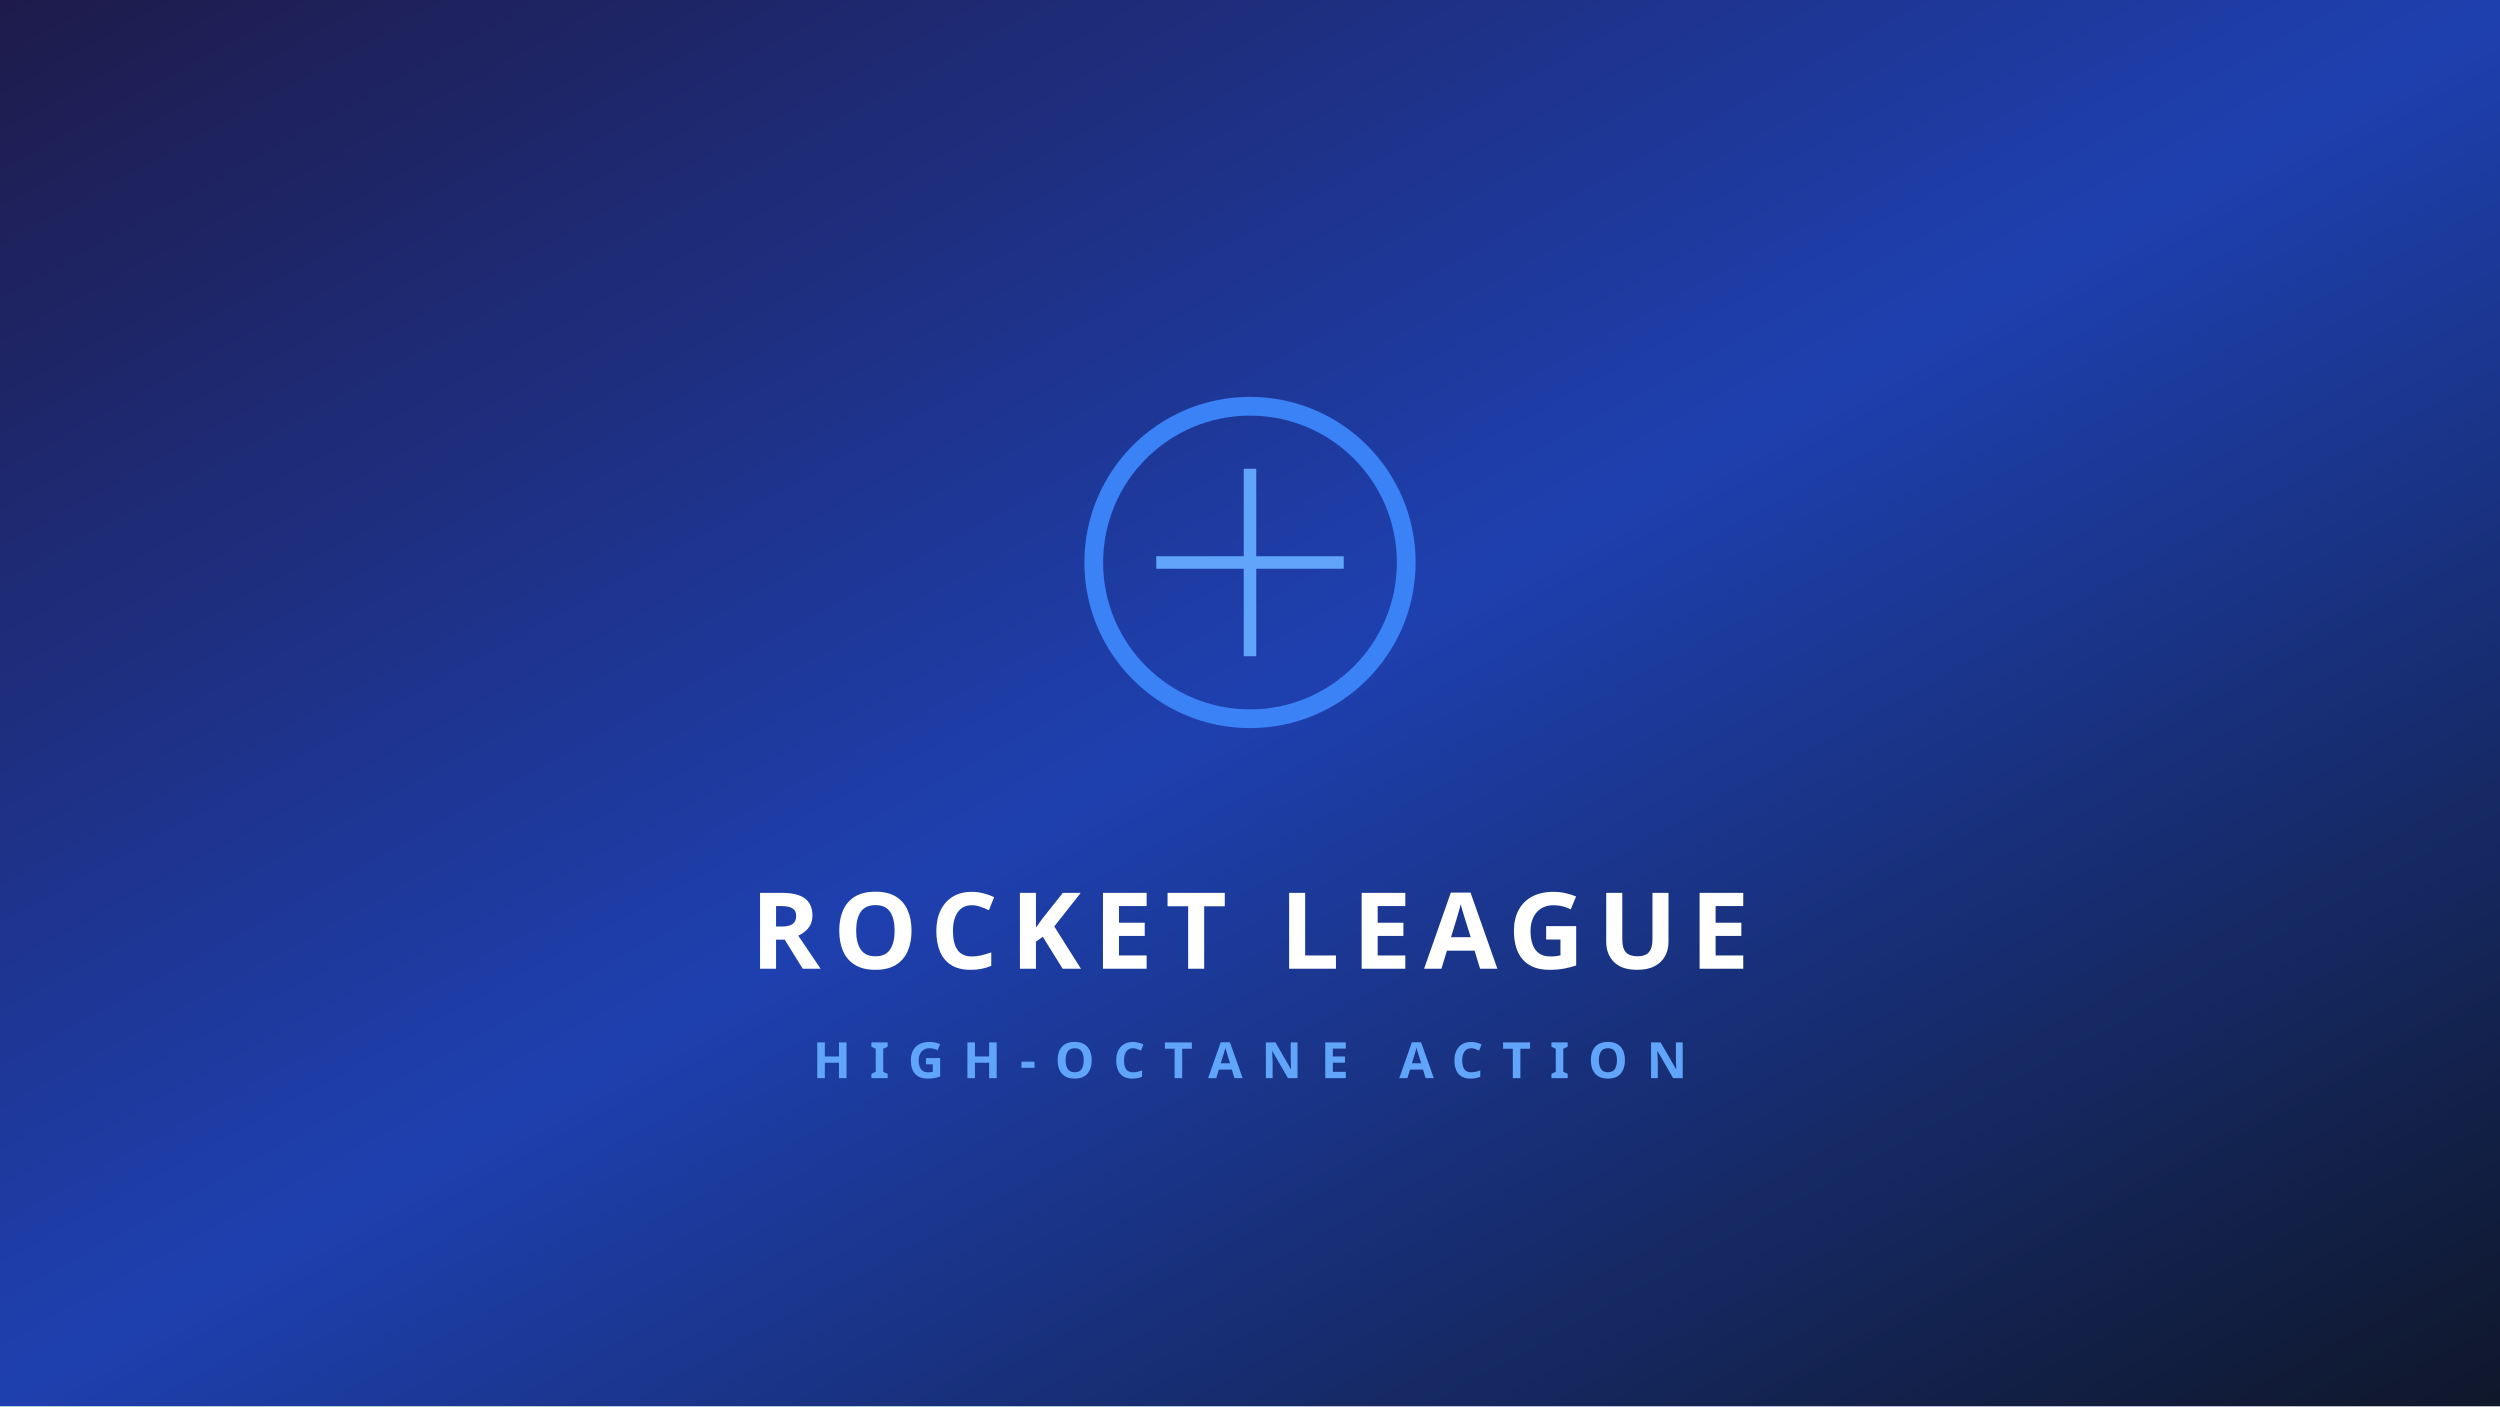
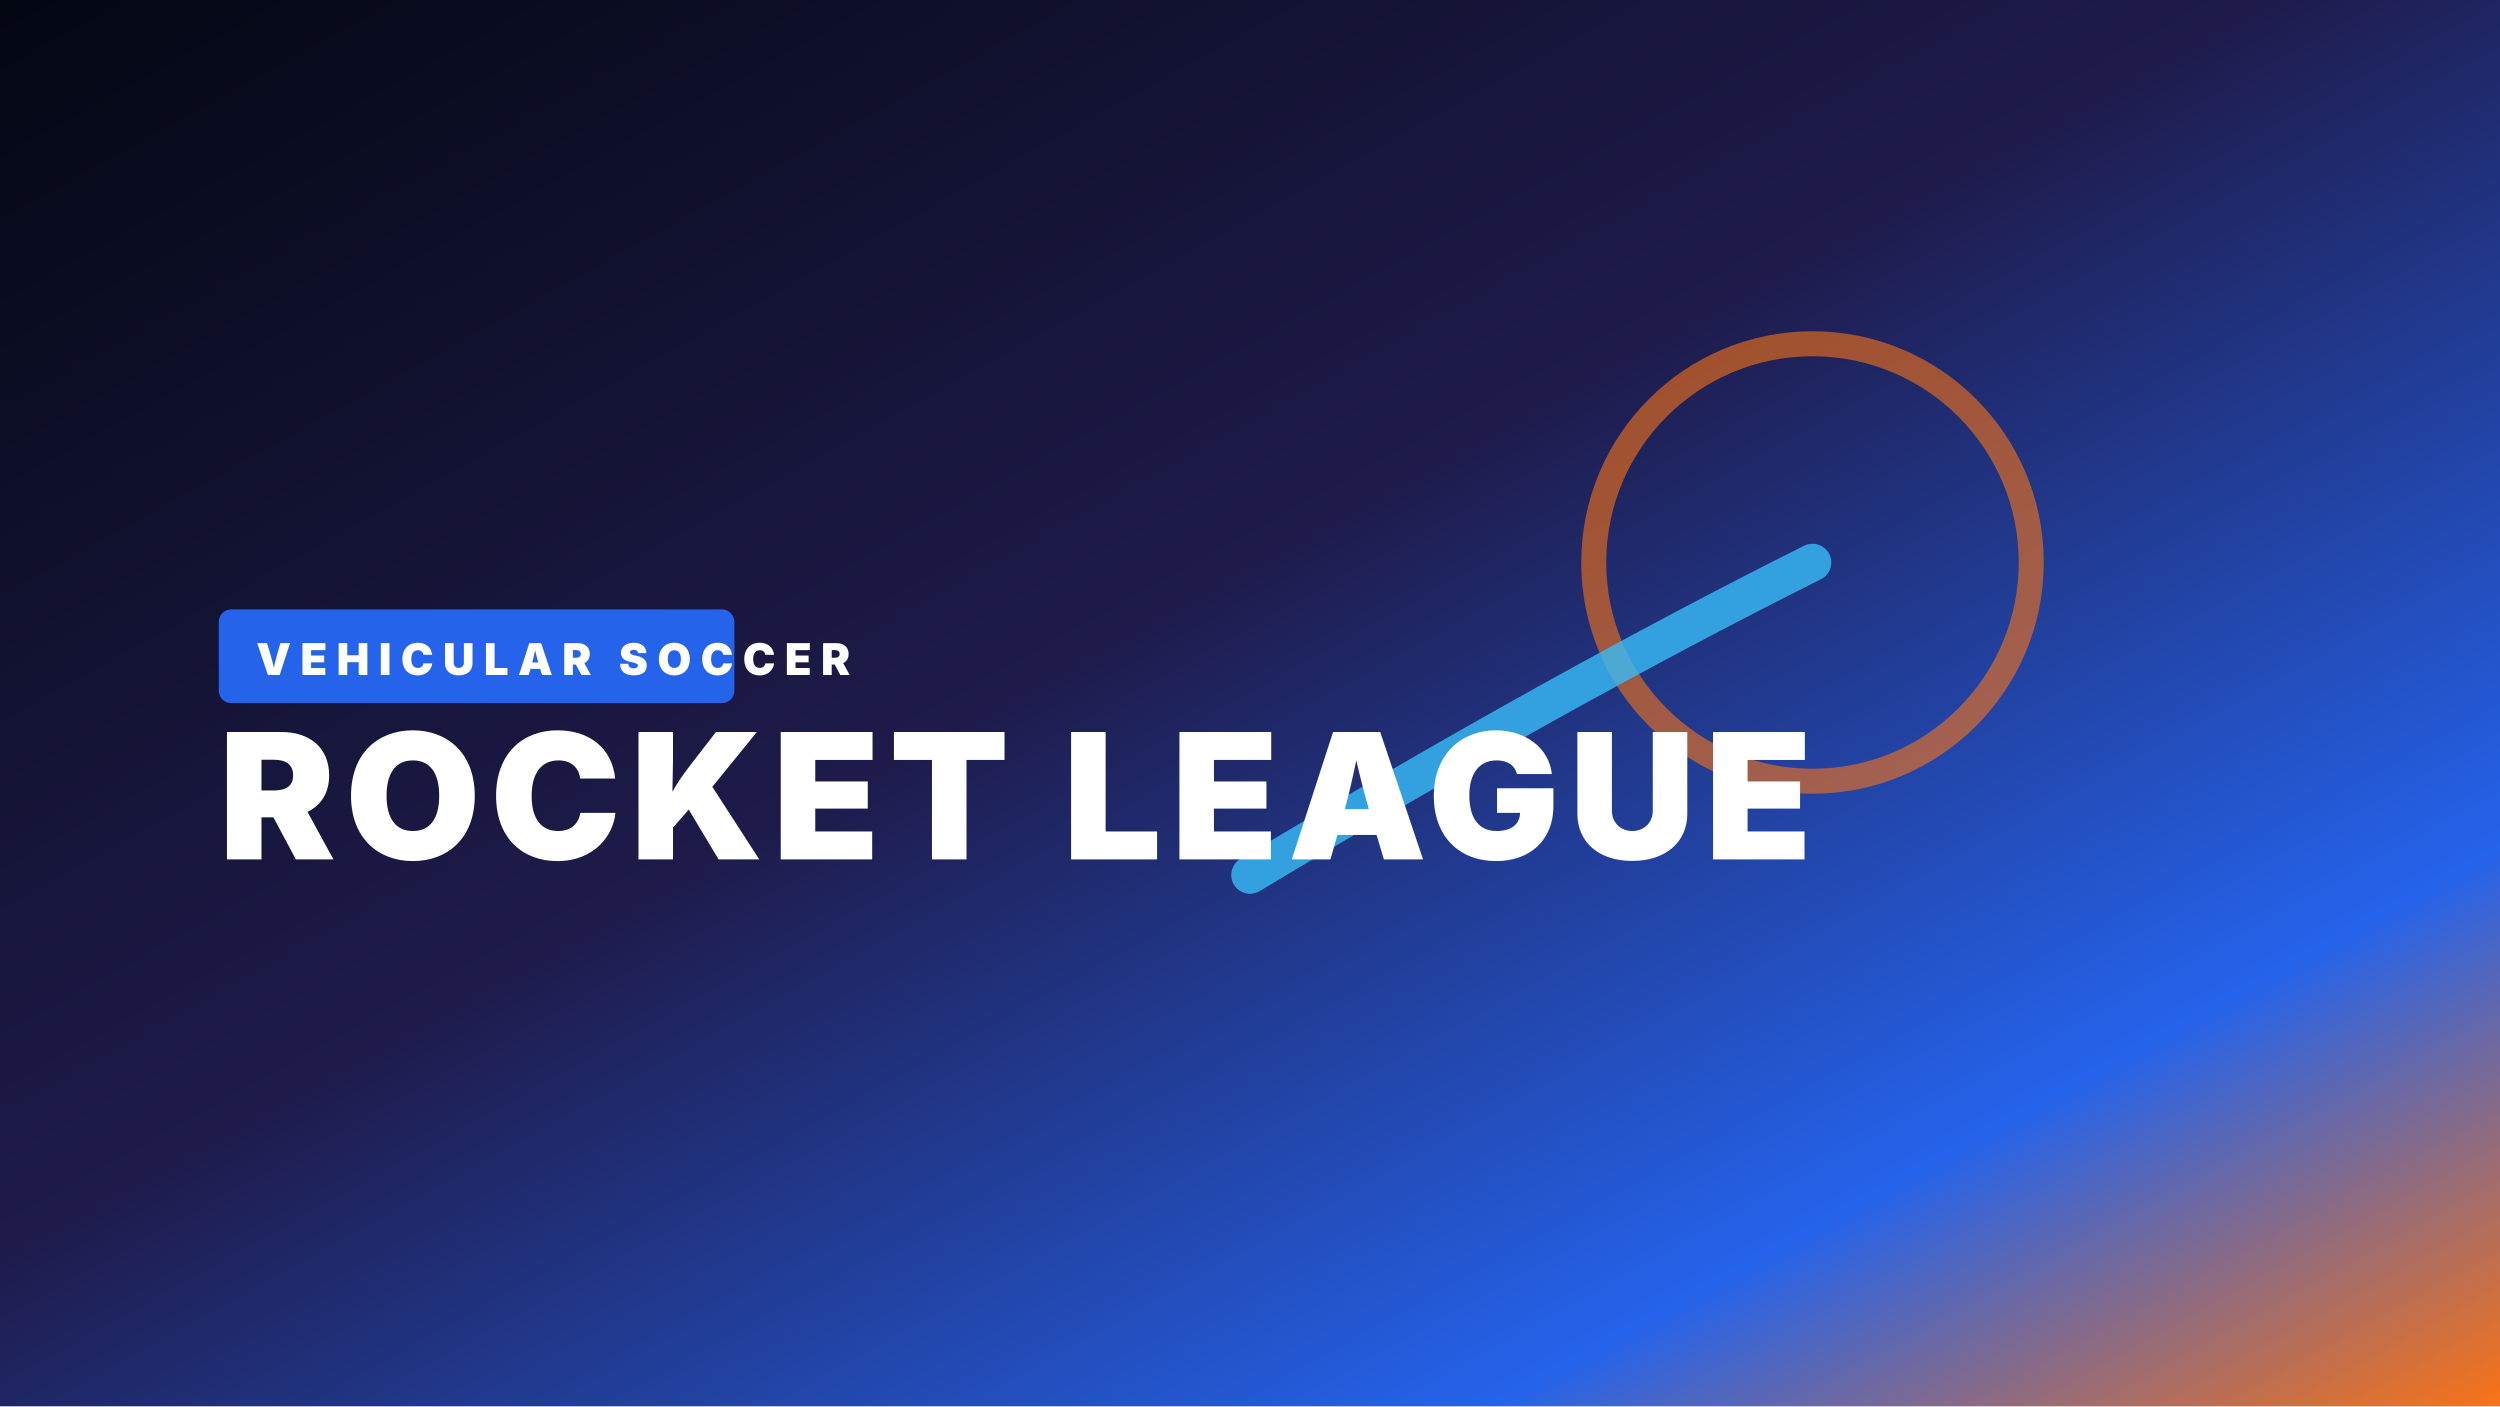
<svg xmlns="http://www.w3.org/2000/svg" viewBox="0 0 800 450" width="100%" height="100%">
  <defs>
    <linearGradient id="rl-bg" x1="0%" y1="0%" x2="100%" y2="100%">
-       <stop offset="0%" stop-color="#1e1b4b" />
-       <stop offset="50%" stop-color="#1e40af" />
-       <stop offset="100%" stop-color="#0f172a" />
+       <stop offset="0%" stop-color="#030712" />
+       <stop offset="45%" stop-color="#1e1b4b" />
+       <stop offset="80%" stop-color="#2563eb" />
+       <stop offset="100%" stop-color="#f97316" />
    </linearGradient>
  </defs>
  <rect width="800" height="450" fill="url(#rl-bg)" />
-   <circle cx="400" cy="180" r="50" fill="none" stroke="#3b82f6" stroke-width="6" />
-   <path d="M370 180 L430 180 M400 150 L400 210" stroke="#60a5fa" stroke-width="4" />
-   <text x="400" y="310" font-family="system-ui, sans-serif" font-weight="900" font-size="34" fill="#ffffff" text-anchor="middle" letter-spacing="4">ROCKET LEAGUE</text>
-   <text x="400" y="345" font-family="system-ui, sans-serif" font-weight="600" font-size="16" fill="#60a5fa" text-anchor="middle" letter-spacing="6">HIGH-OCTANE ACTION</text>
+   <circle cx="580" cy="180" r="70" fill="none" stroke="#f97316" stroke-width="8" opacity="0.6" />
+   <path d="M400,280 Q500,220 580,180" stroke="#38bdf8" stroke-width="12" fill="none" stroke-linecap="round" opacity="0.8" />
+   <g transform="translate(70, 230)">
+     <rect x="0" y="-35" width="165" height="30" rx="4" fill="#2563eb" />
+     <text x="12" y="-14" font-family="system-ui, -apple-system, sans-serif" font-weight="900" font-size="14" fill="#ffffff" letter-spacing="3">VEHICULAR SOCCER</text>
+     <text x="0" y="45" font-family="system-ui, -apple-system, sans-serif" font-weight="900" font-size="56" fill="#ffffff" letter-spacing="3">ROCKET LEAGUE</text>
+   </g>
</svg>
